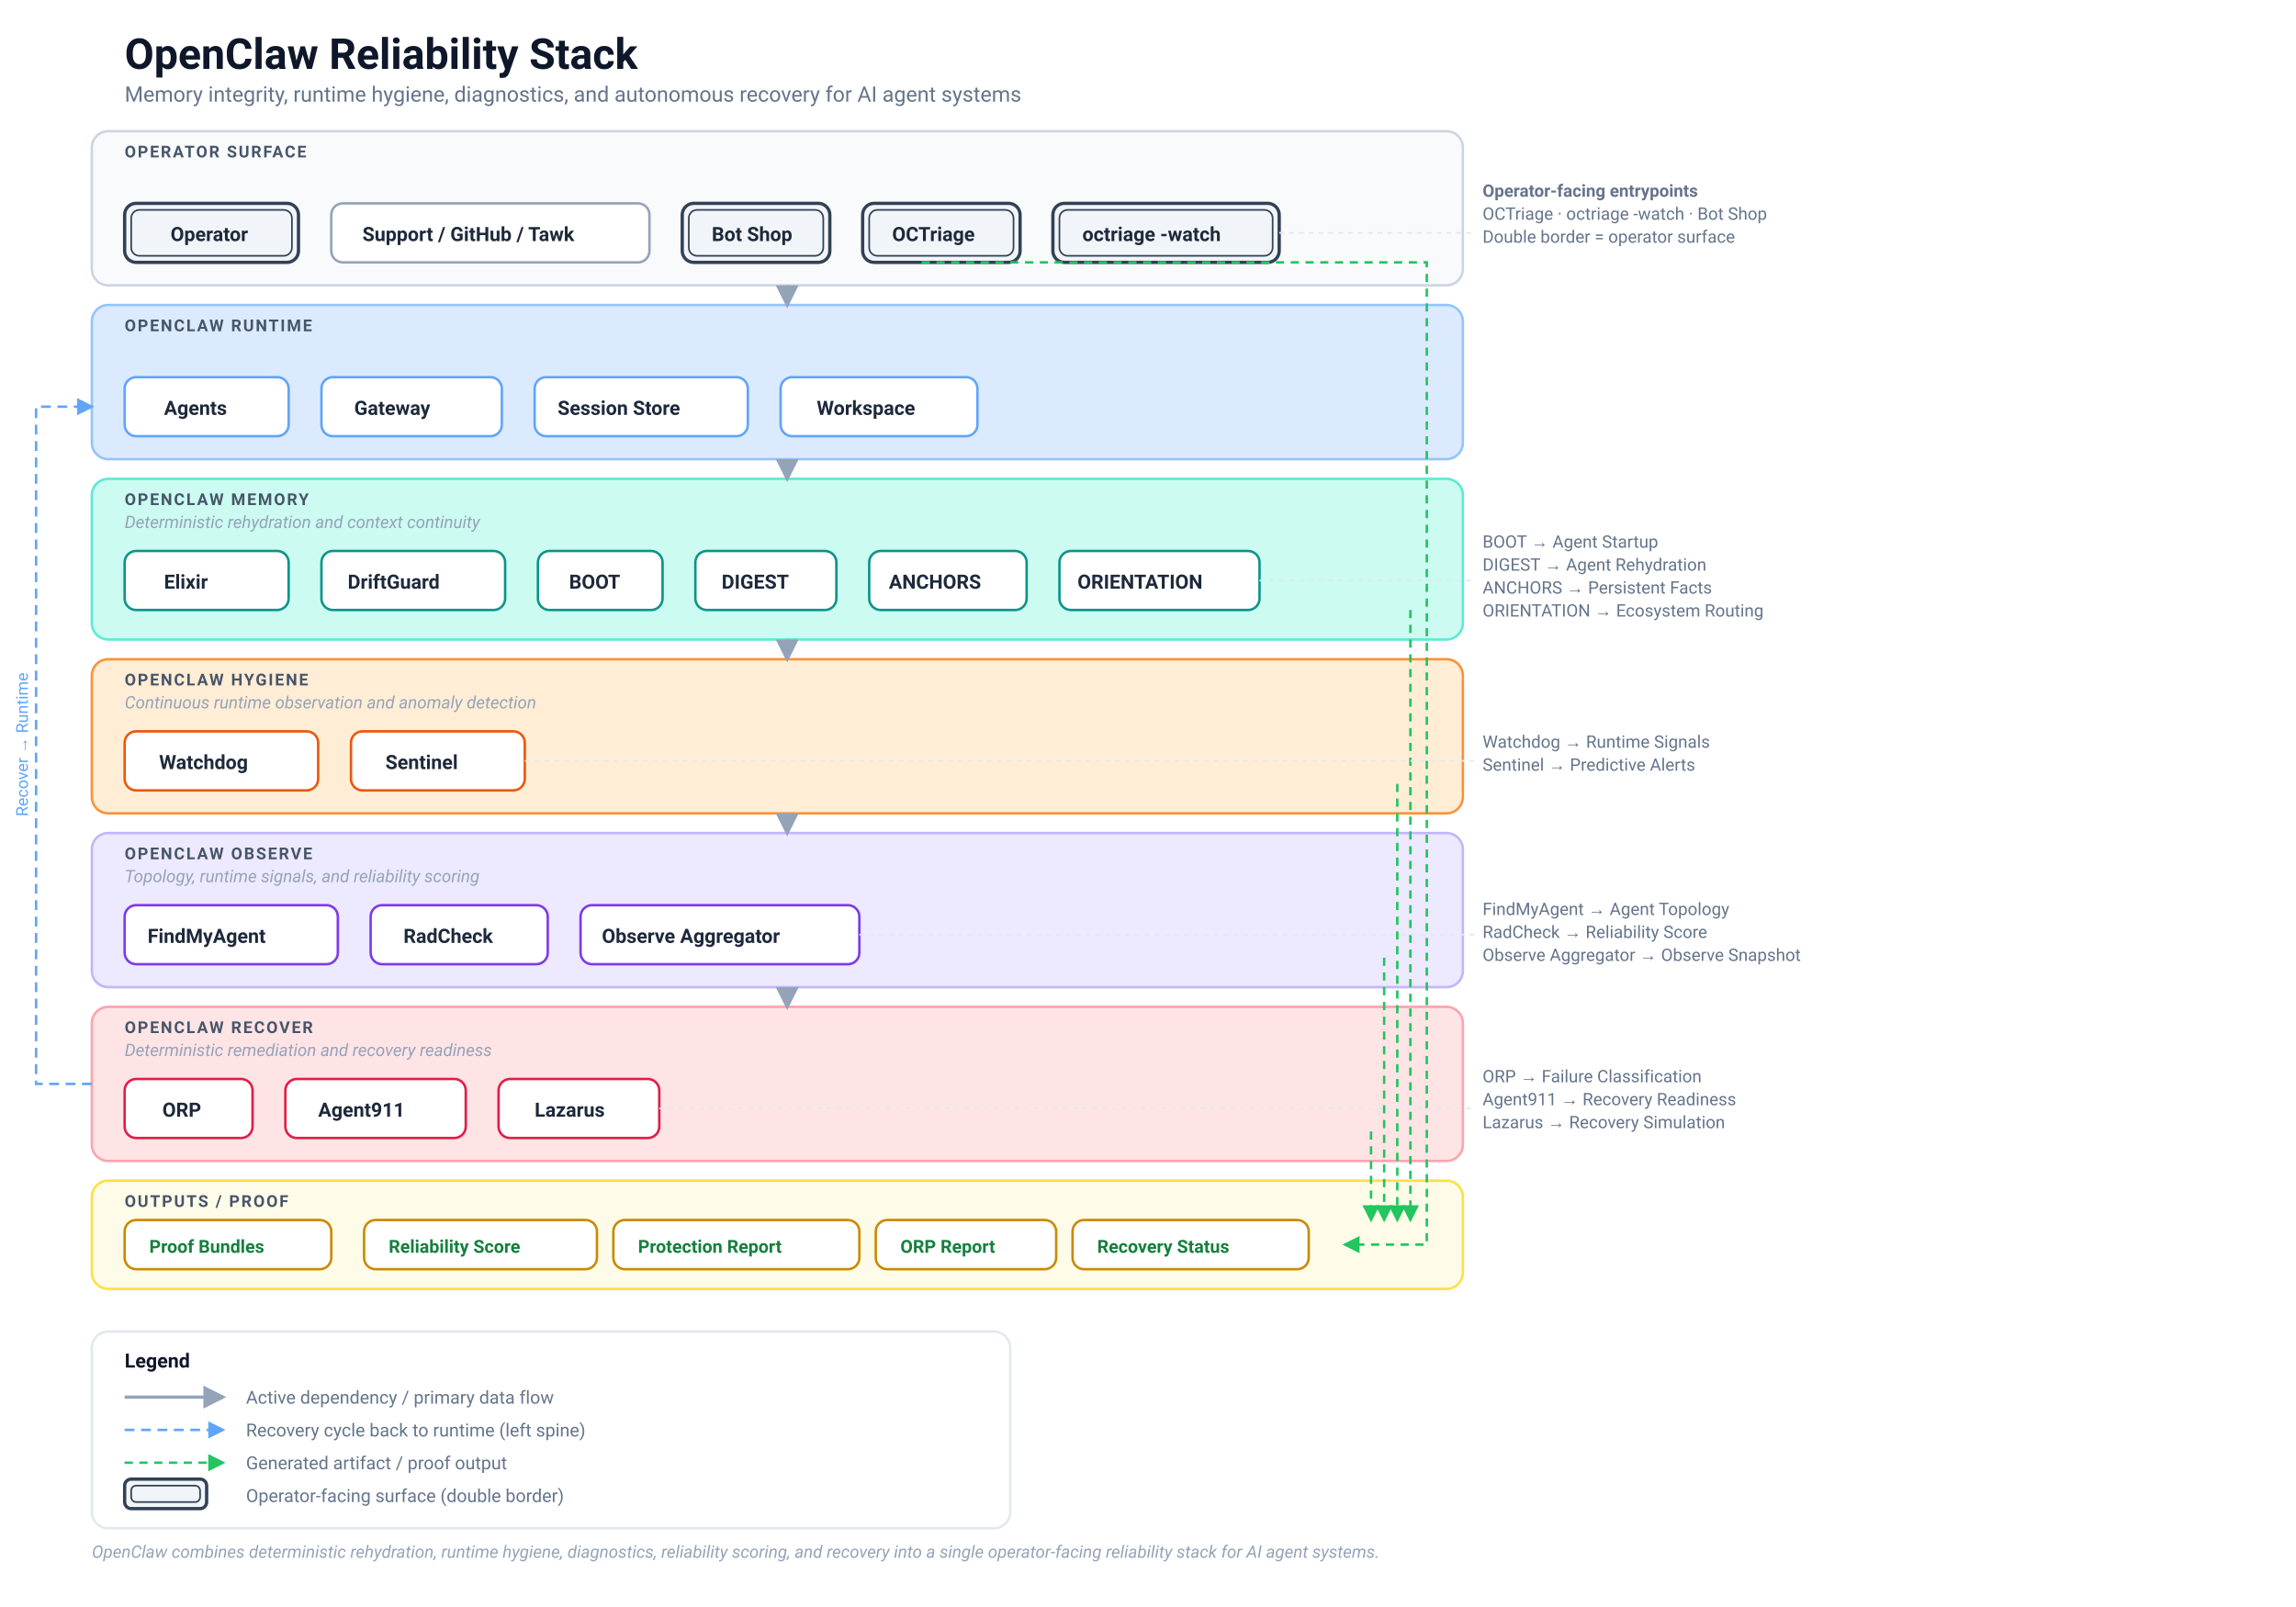
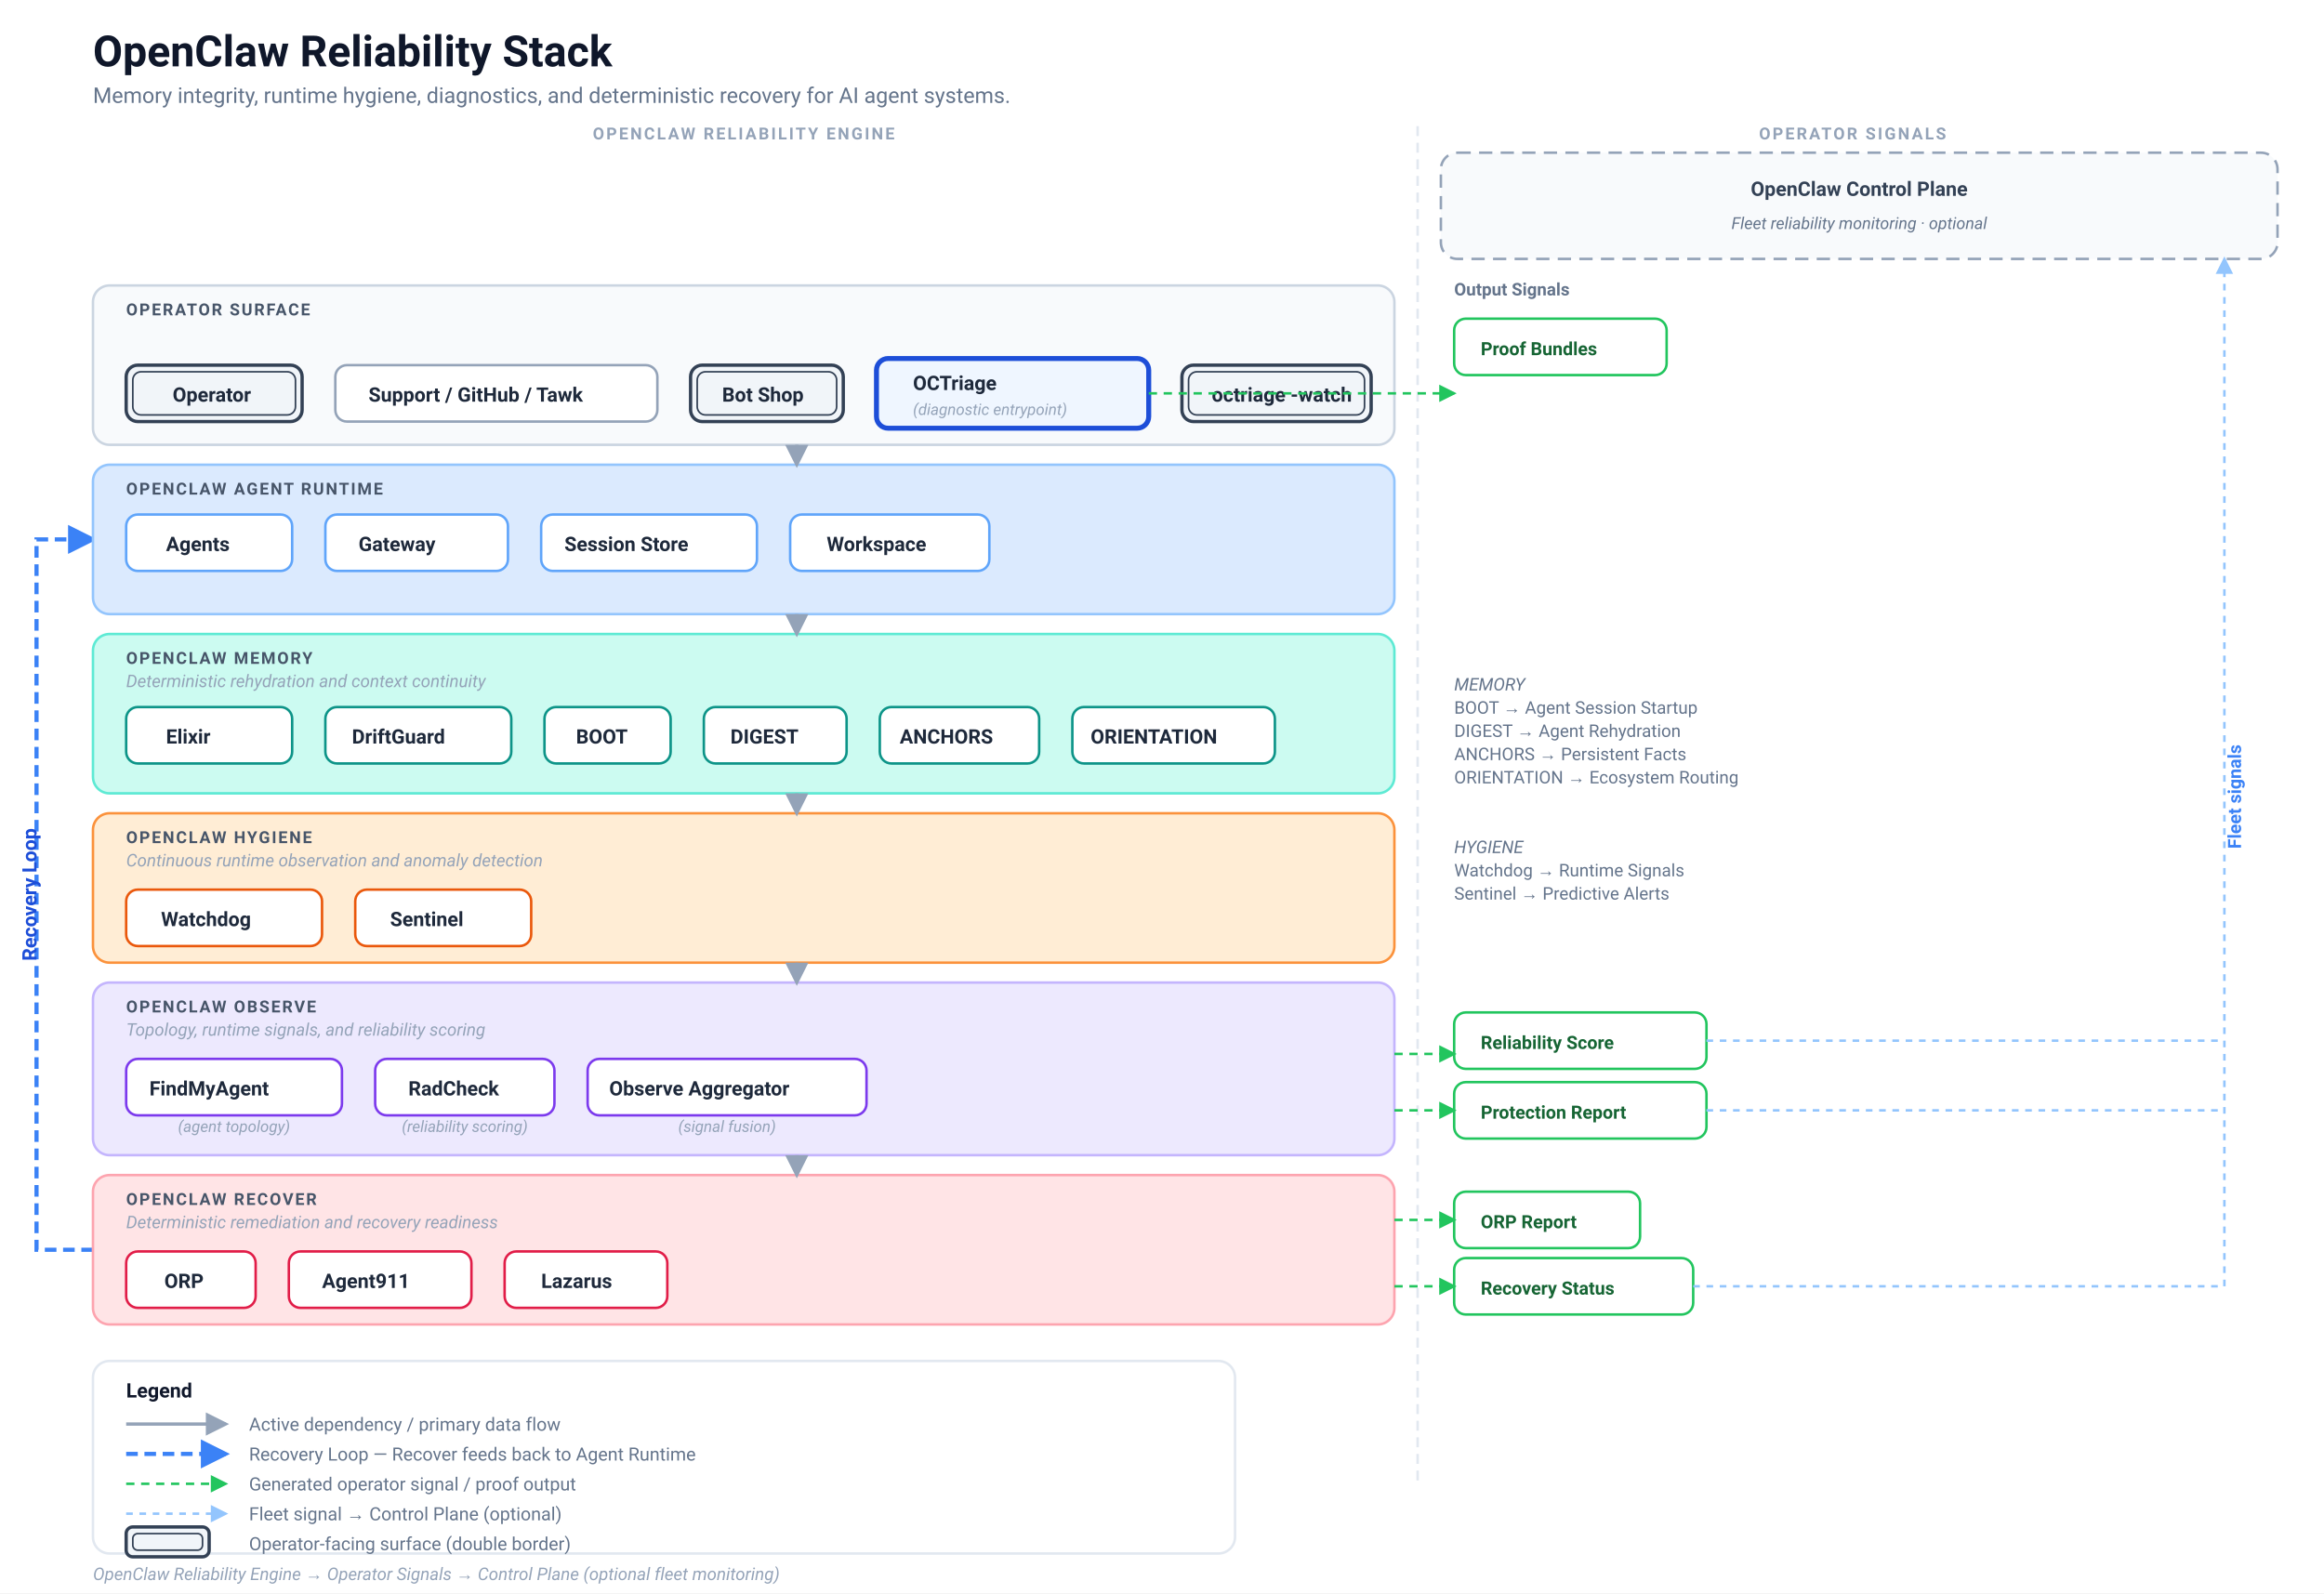
- <svg xmlns="http://www.w3.org/2000/svg" viewBox="0 0 1400 980" role="img" aria-labelledby="oc-title oc-desc">
+ <svg xmlns="http://www.w3.org/2000/svg" viewBox="0 0 1400 960" role="img" aria-labelledby="oc-title oc-desc">
  <defs>
    <style>
      text { font-family: -apple-system, BlinkMacSystemFont, "Segoe UI", Roboto, "Helvetica Neue", Arial, sans-serif; }
-       .t-title { font-size: 26px; font-weight: 700; fill: #0f172a; }
-       .t-sub   { font-size: 13px; fill: #64748b; }
-       .t-layer { font-size: 10px; font-weight: 700; letter-spacing: 0.1em; fill: #475569; }
-       .t-cap   { font-size: 10.5px; fill: #94a3b8; font-style: italic; }
-       .t-node  { font-size: 12px; font-weight: 600; fill: #1e293b; }
-       .t-ann   { font-size: 10.5px; fill: #64748b; }
-       .t-out   { font-size: 11px; font-weight: 600; fill: #15803d; }
-       .t-leg   { font-size: 11px; fill: #64748b; }
-       .t-cycle { font-size: 10px; fill: #60a5fa; }
-       .ann-ln  { stroke: #e2e8f0; stroke-width: 1; stroke-dasharray: 3 3; fill: none; }
+       .t-title  { font-size: 26px; font-weight: 700; fill: #0f172a; }
+       .t-sub    { font-size: 13px; fill: #64748b; }
+       .t-sec    { font-size: 10px; font-weight: 700; letter-spacing: 0.12em; fill: #94a3b8; }
+       .t-layer  { font-size: 10px; font-weight: 700; letter-spacing: 0.1em; fill: #475569; }
+       .t-cap    { font-size: 10.5px; fill: #94a3b8; font-style: italic; }
+       .t-node   { font-size: 12px; font-weight: 600; fill: #1e293b; }
+       .t-nsub   { font-size: 9.5px; fill: #94a3b8; font-style: italic; }
+       .t-ann    { font-size: 10.5px; fill: #64748b; }
+       .t-sig    { font-size: 11px; font-weight: 600; fill: #166534; }
+       .t-cp     { font-size: 12px; font-weight: 700; fill: #334155; }
+       .t-cpsub  { font-size: 10px; fill: #64748b; font-style: italic; }
+       .t-loop   { font-size: 9.5px; fill: #3b82f6; }
+       .t-leg    { font-size: 11px; fill: #64748b; }
      .n-entry       { fill: #f1f5f9; stroke: #334155; stroke-width: 2; }
      .n-entry-inner { fill: none;    stroke: #334155; stroke-width: 1; }
      .leg-bg { fill: #fff; stroke: #e2e8f0; stroke-width: 1.5; }
    </style>
    <marker id="mh-gray" markerWidth="7" markerHeight="7" refX="6" refY="3.5" orient="auto">
      <path d="M0,0 L7,3.5 L0,7z" fill="#94a3b8" />
    </marker>
    <marker id="mh-blue" markerWidth="7" markerHeight="7" refX="6" refY="3.5" orient="auto">
-       <path d="M0,0 L7,3.5 L0,7z" fill="#60a5fa" />
+       <path d="M0,0 L7,3.5 L0,7z" fill="#3b82f6" />
+     </marker>
+     <marker id="mh-lblue" markerWidth="7" markerHeight="7" refX="6" refY="3.5" orient="auto">
+       <path d="M0,0 L7,3.5 L0,7z" fill="#93c5fd" />
    </marker>
    <marker id="mh-green" markerWidth="7" markerHeight="7" refX="6" refY="3.5" orient="auto">
      <path d="M0,0 L7,3.5 L0,7z" fill="#22c55e" />
    </marker>
-     <marker id="mh-blue-l" markerWidth="7" markerHeight="7" refX="1" refY="3.5" orient="auto">
-       <path d="M7,0 L0,3.5 L7,7z" fill="#60a5fa" />
-     </marker>
  </defs>
-   <rect x="0" y="0" width="1400" height="980" fill="#ffffff" />
-   <text class="t-title" x="76" y="42">OpenClaw Reliability Stack</text>
-   <text class="t-sub" x="76" y="62">Memory integrity, runtime hygiene, diagnostics, and autonomous recovery for AI agent systems</text>
-   <rect x="56" y="80" width="836" height="94" rx="10" fill="#f8fafc" stroke="#cbd5e1" stroke-width="1.5" />
-   <text class="t-layer" x="76" y="96">OPERATOR SURFACE</text>
-   <rect class="n-entry" x="76" y="124" width="106" height="36" rx="7" />
-   <rect class="n-entry-inner" x="80" y="128" width="98" height="28" rx="5" />
-   <text class="t-node" x="104" y="147">Operator</text>
-   <rect x="202" y="124" width="194" height="36" rx="7" fill="#fff" stroke="#94a3b8" stroke-width="1.5" />
-   <text class="t-node" x="221" y="147">Support / GitHub / Tawk</text>
-   <rect class="n-entry" x="416" y="124" width="90" height="36" rx="7" />
-   <rect class="n-entry-inner" x="420" y="128" width="82" height="28" rx="5" />
-   <text class="t-node" x="434" y="147">Bot Shop</text>
-   <rect class="n-entry" x="526" y="124" width="96" height="36" rx="7" />
-   <rect class="n-entry-inner" x="530" y="128" width="88" height="28" rx="5" />
-   <text class="t-node" x="544" y="147">OCTriage</text>
-   <rect class="n-entry" x="642" y="124" width="138" height="36" rx="7" />
-   <rect class="n-entry-inner" x="646" y="128" width="130" height="28" rx="5" />
-   <text class="t-node" x="660" y="147">octriage -watch</text>
-   <rect x="56" y="186" width="836" height="94" rx="10" fill="#dbeafe" stroke="#93c5fd" stroke-width="1.5" />
-   <text class="t-layer" x="76" y="202">OPENCLAW RUNTIME</text>
-   <rect x="76" y="230" width="100" height="36" rx="7" fill="#fff" stroke="#60a5fa" stroke-width="1.5" />
-   <text class="t-node" x="100" y="253">Agents</text>
-   <rect x="196" y="230" width="110" height="36" rx="7" fill="#fff" stroke="#60a5fa" stroke-width="1.5" />
-   <text class="t-node" x="216" y="253">Gateway</text>
-   <rect x="326" y="230" width="130" height="36" rx="7" fill="#fff" stroke="#60a5fa" stroke-width="1.5" />
-   <text class="t-node" x="340" y="253">Session Store</text>
-   <rect x="476" y="230" width="120" height="36" rx="7" fill="#fff" stroke="#60a5fa" stroke-width="1.5" />
-   <text class="t-node" x="498" y="253">Workspace</text>
-   <rect x="56" y="292" width="836" height="98" rx="10" fill="#ccfbf1" stroke="#5eead4" stroke-width="1.5" />
-   <text class="t-layer" x="76" y="308">OPENCLAW MEMORY</text>
-   <text class="t-cap" x="76" y="322">Deterministic rehydration and context continuity</text>
-   <rect x="76" y="336" width="100" height="36" rx="7" fill="#fff" stroke="#0d9488" stroke-width="1.5" />
-   <text class="t-node" x="100" y="359">Elixir</text>
-   <rect x="196" y="336" width="112" height="36" rx="7" fill="#fff" stroke="#0d9488" stroke-width="1.5" />
-   <text class="t-node" x="212" y="359">DriftGuard</text>
-   <rect x="328" y="336" width="76" height="36" rx="7" fill="#fff" stroke="#0d9488" stroke-width="1.5" />
-   <text class="t-node" x="347" y="359">BOOT</text>
-   <rect x="424" y="336" width="86" height="36" rx="7" fill="#fff" stroke="#0d9488" stroke-width="1.5" />
-   <text class="t-node" x="440" y="359">DIGEST</text>
-   <rect x="530" y="336" width="96" height="36" rx="7" fill="#fff" stroke="#0d9488" stroke-width="1.5" />
-   <text class="t-node" x="542" y="359">ANCHORS</text>
-   <rect x="646" y="336" width="122" height="36" rx="7" fill="#fff" stroke="#0d9488" stroke-width="1.5" />
-   <text class="t-node" x="657" y="359">ORIENTATION</text>
-   <rect x="56" y="402" width="836" height="94" rx="10" fill="#ffedd5" stroke="#fb923c" stroke-width="1.5" />
-   <text class="t-layer" x="76" y="418">OPENCLAW HYGIENE</text>
-   <text class="t-cap" x="76" y="432">Continuous runtime observation and anomaly detection</text>
-   <rect x="76" y="446" width="118" height="36" rx="7" fill="#fff" stroke="#ea580c" stroke-width="1.5" />
-   <text class="t-node" x="97" y="469">Watchdog</text>
-   <rect x="214" y="446" width="106" height="36" rx="7" fill="#fff" stroke="#ea580c" stroke-width="1.5" />
-   <text class="t-node" x="235" y="469">Sentinel</text>
-   <rect x="56" y="508" width="836" height="94" rx="10" fill="#ede9fe" stroke="#c4b5fd" stroke-width="1.5" />
-   <text class="t-layer" x="76" y="524">OPENCLAW OBSERVE</text>
-   <text class="t-cap" x="76" y="538">Topology, runtime signals, and reliability scoring</text>
-   <rect x="76" y="552" width="130" height="36" rx="7" fill="#fff" stroke="#7c3aed" stroke-width="1.5" />
-   <text class="t-node" x="90" y="575">FindMyAgent</text>
-   <rect x="226" y="552" width="108" height="36" rx="7" fill="#fff" stroke="#7c3aed" stroke-width="1.5" />
-   <text class="t-node" x="246" y="575">RadCheck</text>
-   <rect x="354" y="552" width="170" height="36" rx="7" fill="#fff" stroke="#7c3aed" stroke-width="1.5" />
-   <text class="t-node" x="367" y="575">Observe Aggregator</text>
-   <rect x="56" y="614" width="836" height="94" rx="10" fill="#ffe4e6" stroke="#fda4af" stroke-width="1.5" />
-   <text class="t-layer" x="76" y="630">OPENCLAW RECOVER</text>
-   <text class="t-cap" x="76" y="644">Deterministic remediation and recovery readiness</text>
-   <rect x="76" y="658" width="78" height="36" rx="7" fill="#fff" stroke="#e11d48" stroke-width="1.5" />
-   <text class="t-node" x="99" y="681">ORP</text>
-   <rect x="174" y="658" width="110" height="36" rx="7" fill="#fff" stroke="#e11d48" stroke-width="1.5" />
-   <text class="t-node" x="194" y="681">Agent911</text>
-   <rect x="304" y="658" width="98" height="36" rx="7" fill="#fff" stroke="#e11d48" stroke-width="1.5" />
-   <text class="t-node" x="326" y="681">Lazarus</text>
-   <rect x="56" y="720" width="836" height="66" rx="10" fill="#fefce8" stroke="#fde047" stroke-width="1.5" />
-   <text class="t-layer" x="76" y="736">OUTPUTS / PROOF</text>
-   <rect x="76" y="744" width="126" height="30" rx="7" fill="#fff" stroke="#ca8a04" stroke-width="1.5" />
-   <text class="t-out" x="91" y="764">Proof Bundles</text>
-   <rect x="222" y="744" width="142" height="30" rx="7" fill="#fff" stroke="#ca8a04" stroke-width="1.5" />
-   <text class="t-out" x="237" y="764">Reliability Score</text>
-   <rect x="374" y="744" width="150" height="30" rx="7" fill="#fff" stroke="#ca8a04" stroke-width="1.5" />
-   <text class="t-out" x="389" y="764">Protection Report</text>
-   <rect x="534" y="744" width="110" height="30" rx="7" fill="#fff" stroke="#ca8a04" stroke-width="1.5" />
-   <text class="t-out" x="549" y="764">ORP Report</text>
-   <rect x="654" y="744" width="144" height="30" rx="7" fill="#fff" stroke="#ca8a04" stroke-width="1.5" />
-   <text class="t-out" x="669" y="764">Recovery Status</text>
-   <path d="M480,174 V186" stroke="#94a3b8" stroke-width="2" fill="none" marker-end="url(#mh-gray)" />
-   <path d="M480,280 V292" stroke="#94a3b8" stroke-width="2" fill="none" marker-end="url(#mh-gray)" />
-   <path d="M480,390 V402" stroke="#94a3b8" stroke-width="2" fill="none" marker-end="url(#mh-gray)" />
-   <path d="M480,496 V508" stroke="#94a3b8" stroke-width="2" fill="none" marker-end="url(#mh-gray)" />
-   <path d="M480,602 V614" stroke="#94a3b8" stroke-width="2" fill="none" marker-end="url(#mh-gray)" />
-   <path d="M56,661 H22 V248 H56" stroke="#60a5fa" stroke-width="1.5" stroke-dasharray="6 4" fill="none" marker-end="url(#mh-blue)" />
-   <text class="t-cycle" text-anchor="middle" transform="rotate(-90,13,454)" x="13" y="458">Recover → Runtime</text>
-   <path d="M860,372 V744" stroke="#22c55e" stroke-width="1.5" stroke-dasharray="5 4" fill="none" marker-end="url(#mh-green)" />
-   <path d="M852,478 V744" stroke="#22c55e" stroke-width="1.5" stroke-dasharray="5 4" fill="none" marker-end="url(#mh-green)" />
-   <path d="M844,584 V744" stroke="#22c55e" stroke-width="1.5" stroke-dasharray="5 4" fill="none" marker-end="url(#mh-green)" />
-   <path d="M836,690 V744" stroke="#22c55e" stroke-width="1.5" stroke-dasharray="5 4" fill="none" marker-end="url(#mh-green)" />
-   <path d="M562,160 H870 V759 H820" stroke="#22c55e" stroke-width="1.5" stroke-dasharray="5 4" fill="none" marker-end="url(#mh-green)" />
-   <line class="ann-ln" x1="780" y1="142" x2="900" y2="142" />
-   <text class="t-ann" x="904" y="120" font-weight="600" fill="#334155">Operator-facing entrypoints</text>
-   <text class="t-ann" x="904" y="134">OCTriage · octriage -watch · Bot Shop</text>
-   <text class="t-ann" x="904" y="148">Double border = operator surface</text>
-   <line class="ann-ln" x1="768" y1="354" x2="900" y2="354" />
-   <text class="t-ann" x="904" y="334">BOOT → Agent Startup</text>
-   <text class="t-ann" x="904" y="348">DIGEST → Agent Rehydration</text>
-   <text class="t-ann" x="904" y="362">ANCHORS → Persistent Facts</text>
-   <text class="t-ann" x="904" y="376">ORIENTATION → Ecosystem Routing</text>
-   <line class="ann-ln" x1="320" y1="464" x2="900" y2="464" />
-   <text class="t-ann" x="904" y="456">Watchdog → Runtime Signals</text>
-   <text class="t-ann" x="904" y="470">Sentinel → Predictive Alerts</text>
-   <line class="ann-ln" x1="524" y1="570" x2="900" y2="570" />
-   <text class="t-ann" x="904" y="558">FindMyAgent → Agent Topology</text>
-   <text class="t-ann" x="904" y="572">RadCheck → Reliability Score</text>
-   <text class="t-ann" x="904" y="586">Observe Aggregator → Observe Snapshot</text>
-   <line class="ann-ln" x1="402" y1="676" x2="900" y2="676" />
-   <text class="t-ann" x="904" y="660">ORP → Failure Classification</text>
-   <text class="t-ann" x="904" y="674">Agent911 → Recovery Readiness</text>
-   <text class="t-ann" x="904" y="688">Lazarus → Recovery Simulation</text>
-   <rect class="leg-bg" x="56" y="812" width="560" height="120" rx="10" />
-   <text x="76" y="834" style="font-size:12px;font-weight:700;fill:#0f172a;">Legend</text>
-   <line x1="76" y1="852" x2="136" y2="852" stroke="#94a3b8" stroke-width="2" marker-end="url(#mh-gray)" />
-   <text class="t-leg" x="150" y="856">Active dependency / primary data flow</text>
-   <line x1="76" y1="872" x2="136" y2="872" stroke="#60a5fa" stroke-width="1.5" stroke-dasharray="6 4" marker-end="url(#mh-blue)" />
-   <text class="t-leg" x="150" y="876">Recovery cycle back to runtime (left spine)</text>
-   <line x1="76" y1="892" x2="136" y2="892" stroke="#22c55e" stroke-width="1.5" stroke-dasharray="5 4" marker-end="url(#mh-green)" />
-   <text class="t-leg" x="150" y="896">Generated artifact / proof output</text>
-   <rect x="76" y="902" width="50" height="18" rx="4" fill="#f1f5f9" stroke="#334155" stroke-width="2" />
-   <rect x="80" y="906" width="42" height="10" rx="3" fill="none" stroke="#334155" stroke-width="1" />
-   <text class="t-leg" x="150" y="916">Operator-facing surface (double border)</text>
-   <text class="t-cap" x="56" y="950">OpenClaw combines deterministic rehydration, runtime hygiene, diagnostics, reliability scoring, and recovery into a single operator-facing reliability stack for AI agent systems.</text>
+   <rect x="0" y="0" width="1400" height="960" fill="#ffffff" />
+   <text class="t-title" x="56" y="40">OpenClaw Reliability Stack</text>
+   <text class="t-sub" x="56" y="62">Memory integrity, runtime hygiene, diagnostics, and deterministic recovery for AI agent systems.</text>
+   <text class="t-sec" x="448" y="84" text-anchor="middle">OPENCLAW RELIABILITY ENGINE</text>
+   <text class="t-sec" x="1116" y="84" text-anchor="middle">OPERATOR SIGNALS</text>
+   <line x1="854" y1="76" x2="854" y2="892" stroke="#e2e8f0" stroke-width="1.5" stroke-dasharray="6 4" />
+   <rect x="868" y="92" width="504" height="64" rx="10" fill="#f8fafc" stroke="#94a3b8" stroke-width="1.5" stroke-dasharray="8 5" />
+   <text class="t-cp" x="1120" y="118" text-anchor="middle">OpenClaw Control Plane</text>
+   <text class="t-cpsub" x="1120" y="138" text-anchor="middle">Fleet reliability monitoring · optional</text>
+   <path d="M56,753 H22 V325 H56" stroke="#3b82f6" stroke-width="2.5" stroke-dasharray="7 4" fill="none" marker-end="url(#mh-blue)" />
+   <text text-anchor="middle" font-size="12px" font-weight="700" fill="#1d4ed8" transform="rotate(-90,18,539)" x="18" y="543">Recovery Loop</text>
+   <rect x="56" y="172" width="784" height="96" rx="10" fill="#f8fafc" stroke="#cbd5e1" stroke-width="1.5" />
+   <text class="t-layer" x="76" y="190">OPERATOR SURFACE</text>
+   <rect class="n-entry" x="76" y="220" width="106" height="34" rx="7" />
+   <rect class="n-entry-inner" x="80" y="224" width="98" height="26" rx="5" />
+   <text class="t-node" x="104" y="242">Operator</text>
+   <rect x="202" y="220" width="194" height="34" rx="7" fill="#fff" stroke="#94a3b8" stroke-width="1.5" />
+   <text class="t-node" x="222" y="242">Support / GitHub / Tawk</text>
+   <rect class="n-entry" x="416" y="220" width="92" height="34" rx="7" />
+   <rect class="n-entry-inner" x="420" y="224" width="84" height="26" rx="5" />
+   <text class="t-node" x="435" y="242">Bot Shop</text>
+   <rect x="528" y="216" width="164" height="42" rx="7" fill="#eff6ff" stroke="#1d4ed8" stroke-width="3" />
+   <text class="t-node" x="550" y="235" fill="#1d4ed8">OCTriage</text>
+   <text class="t-nsub" x="550" y="250" fill="#3b82f6">(diagnostic entrypoint)</text>
+   <rect class="n-entry" x="712" y="220" width="114" height="34" rx="7" />
+   <rect class="n-entry-inner" x="716" y="224" width="106" height="26" rx="5" />
+   <text class="t-node" x="730" y="242">octriage -watch</text>
+   <rect x="56" y="280" width="784" height="90" rx="10" fill="#dbeafe" stroke="#93c5fd" stroke-width="1.5" />
+   <text class="t-layer" x="76" y="298">OPENCLAW AGENT RUNTIME</text>
+   <rect x="76" y="310" width="100" height="34" rx="7" fill="#fff" stroke="#60a5fa" stroke-width="1.5" />
+   <text class="t-node" x="100" y="332">Agents</text>
+   <rect x="196" y="310" width="110" height="34" rx="7" fill="#fff" stroke="#60a5fa" stroke-width="1.5" />
+   <text class="t-node" x="216" y="332">Gateway</text>
+   <rect x="326" y="310" width="130" height="34" rx="7" fill="#fff" stroke="#60a5fa" stroke-width="1.5" />
+   <text class="t-node" x="340" y="332">Session Store</text>
+   <rect x="476" y="310" width="120" height="34" rx="7" fill="#fff" stroke="#60a5fa" stroke-width="1.5" />
+   <text class="t-node" x="498" y="332">Workspace</text>
+   <rect x="56" y="382" width="784" height="96" rx="10" fill="#ccfbf1" stroke="#5eead4" stroke-width="1.5" />
+   <text class="t-layer" x="76" y="400">OPENCLAW MEMORY</text>
+   <text class="t-cap" x="76" y="414">Deterministic rehydration and context continuity</text>
+   <rect x="76" y="426" width="100" height="34" rx="7" fill="#fff" stroke="#0d9488" stroke-width="1.5" />
+   <text class="t-node" x="100" y="448">Elixir</text>
+   <rect x="196" y="426" width="112" height="34" rx="7" fill="#fff" stroke="#0d9488" stroke-width="1.5" />
+   <text class="t-node" x="212" y="448">DriftGuard</text>
+   <rect x="328" y="426" width="76" height="34" rx="7" fill="#fff" stroke="#0d9488" stroke-width="1.5" />
+   <text class="t-node" x="347" y="448">BOOT</text>
+   <rect x="424" y="426" width="86" height="34" rx="7" fill="#fff" stroke="#0d9488" stroke-width="1.5" />
+   <text class="t-node" x="440" y="448">DIGEST</text>
+   <rect x="530" y="426" width="96" height="34" rx="7" fill="#fff" stroke="#0d9488" stroke-width="1.5" />
+   <text class="t-node" x="542" y="448">ANCHORS</text>
+   <rect x="646" y="426" width="122" height="34" rx="7" fill="#fff" stroke="#0d9488" stroke-width="1.5" />
+   <text class="t-node" x="657" y="448">ORIENTATION</text>
+   <rect x="56" y="490" width="784" height="90" rx="10" fill="#ffedd5" stroke="#fb923c" stroke-width="1.5" />
+   <text class="t-layer" x="76" y="508">OPENCLAW HYGIENE</text>
+   <text class="t-cap" x="76" y="522">Continuous runtime observation and anomaly detection</text>
+   <rect x="76" y="536" width="118" height="34" rx="7" fill="#fff" stroke="#ea580c" stroke-width="1.5" />
+   <text class="t-node" x="97" y="558">Watchdog</text>
+   <rect x="214" y="536" width="106" height="34" rx="7" fill="#fff" stroke="#ea580c" stroke-width="1.5" />
+   <text class="t-node" x="235" y="558">Sentinel</text>
+   <rect x="56" y="592" width="784" height="104" rx="10" fill="#ede9fe" stroke="#c4b5fd" stroke-width="1.5" />
+   <text class="t-layer" x="76" y="610">OPENCLAW OBSERVE</text>
+   <text class="t-cap" x="76" y="624">Topology, runtime signals, and reliability scoring</text>
+   <rect x="76" y="638" width="130" height="34" rx="7" fill="#fff" stroke="#7c3aed" stroke-width="1.5" />
+   <text class="t-node" x="90" y="660">FindMyAgent</text>
+   <text class="t-nsub" text-anchor="middle" x="141" y="682">(agent topology)</text>
+   <rect x="226" y="638" width="108" height="34" rx="7" fill="#fff" stroke="#7c3aed" stroke-width="1.5" />
+   <text class="t-node" x="246" y="660">RadCheck</text>
+   <text class="t-nsub" text-anchor="middle" x="280" y="682">(reliability scoring)</text>
+   <rect x="354" y="638" width="168" height="34" rx="7" fill="#fff" stroke="#7c3aed" stroke-width="1.5" />
+   <text class="t-node" x="367" y="660">Observe Aggregator</text>
+   <text class="t-nsub" text-anchor="middle" x="438" y="682">(signal fusion)</text>
+   <rect x="56" y="708" width="784" height="90" rx="10" fill="#ffe4e6" stroke="#fda4af" stroke-width="1.5" />
+   <text class="t-layer" x="76" y="726">OPENCLAW RECOVER</text>
+   <text class="t-cap" x="76" y="740">Deterministic remediation and recovery readiness</text>
+   <rect x="76" y="754" width="78" height="34" rx="7" fill="#fff" stroke="#e11d48" stroke-width="1.5" />
+   <text class="t-node" x="99" y="776">ORP</text>
+   <rect x="174" y="754" width="110" height="34" rx="7" fill="#fff" stroke="#e11d48" stroke-width="1.5" />
+   <text class="t-node" x="194" y="776">Agent911</text>
+   <rect x="304" y="754" width="98" height="34" rx="7" fill="#fff" stroke="#e11d48" stroke-width="1.5" />
+   <text class="t-node" x="326" y="776">Lazarus</text>
+   <path d="M480,268 V280" stroke="#94a3b8" stroke-width="2" fill="none" marker-end="url(#mh-gray)" />
+   <path d="M480,370 V382" stroke="#94a3b8" stroke-width="2" fill="none" marker-end="url(#mh-gray)" />
+   <path d="M480,478 V490" stroke="#94a3b8" stroke-width="2" fill="none" marker-end="url(#mh-gray)" />
+   <path d="M480,580 V592" stroke="#94a3b8" stroke-width="2" fill="none" marker-end="url(#mh-gray)" />
+   <path d="M480,696 V708" stroke="#94a3b8" stroke-width="2" fill="none" marker-end="url(#mh-gray)" />
+   <text class="t-ann" x="876" y="178" font-weight="700" fill="#334155">Output Signals</text>
+   <rect x="876" y="192" width="128" height="34" rx="7" fill="#fff" stroke="#22c55e" stroke-width="1.5" />
+   <text class="t-sig" x="892" y="214">Proof Bundles</text>
+   <text class="t-ann" x="876" y="416" fill="#94a3b8" font-style="italic" font-size="9.5">MEMORY</text>
+   <text class="t-ann" x="876" y="430">BOOT → Agent Session Startup</text>
+   <text class="t-ann" x="876" y="444">DIGEST → Agent Rehydration</text>
+   <text class="t-ann" x="876" y="458">ANCHORS → Persistent Facts</text>
+   <text class="t-ann" x="876" y="472">ORIENTATION → Ecosystem Routing</text>
+   <text class="t-ann" x="876" y="514" fill="#94a3b8" font-style="italic" font-size="9.5">HYGIENE</text>
+   <text class="t-ann" x="876" y="528">Watchdog → Runtime Signals</text>
+   <text class="t-ann" x="876" y="542">Sentinel → Predictive Alerts</text>
+   <rect x="876" y="610" width="152" height="34" rx="7" fill="#fff" stroke="#22c55e" stroke-width="1.5" />
+   <text class="t-sig" x="892" y="632">Reliability Score</text>
+   <rect x="876" y="652" width="152" height="34" rx="7" fill="#fff" stroke="#22c55e" stroke-width="1.5" />
+   <text class="t-sig" x="892" y="674">Protection Report</text>
+   <rect x="876" y="718" width="112" height="34" rx="7" fill="#fff" stroke="#22c55e" stroke-width="1.5" />
+   <text class="t-sig" x="892" y="740">ORP Report</text>
+   <rect x="876" y="758" width="144" height="34" rx="7" fill="#fff" stroke="#22c55e" stroke-width="1.5" />
+   <text class="t-sig" x="892" y="780">Recovery Status</text>
+   <path d="M692,237 H876" stroke="#22c55e" stroke-width="1.5" stroke-dasharray="5 4" fill="none" marker-end="url(#mh-green)" />
+   <path d="M840,635 H876" stroke="#22c55e" stroke-width="1.5" stroke-dasharray="5 4" fill="none" marker-end="url(#mh-green)" />
+   <path d="M840,669 H876" stroke="#22c55e" stroke-width="1.5" stroke-dasharray="5 4" fill="none" marker-end="url(#mh-green)" />
+   <path d="M840,735 H876" stroke="#22c55e" stroke-width="1.5" stroke-dasharray="5 4" fill="none" marker-end="url(#mh-green)" />
+   <path d="M840,775 H876" stroke="#22c55e" stroke-width="1.5" stroke-dasharray="5 4" fill="none" marker-end="url(#mh-green)" />
+   <path d="M1028,627 H1340" stroke="#93c5fd" stroke-width="1.5" stroke-dasharray="4 4" fill="none" />
+   <path d="M1028,669 H1340" stroke="#93c5fd" stroke-width="1.5" stroke-dasharray="4 4" fill="none" />
+   <path d="M1020,775 H1340" stroke="#93c5fd" stroke-width="1.5" stroke-dasharray="4 4" fill="none" />
+   <path d="M1340,775 V156" stroke="#93c5fd" stroke-width="1.5" stroke-dasharray="4 4" fill="none" marker-end="url(#mh-lblue)" />
+   <text font-size="11px" font-weight="700" fill="#3b82f6" text-anchor="middle" transform="rotate(-90,1346,480)" x="1346" y="484">Fleet signals</text>
+   <rect class="leg-bg" x="56" y="820" width="688" height="116" rx="10" />
+   <text x="76" y="842" style="font-size:12px;font-weight:700;fill:#0f172a;">Legend</text>
+   <line x1="76" y1="858" x2="136" y2="858" stroke="#94a3b8" stroke-width="2" marker-end="url(#mh-gray)" />
+   <text class="t-leg" x="150" y="862">Active dependency / primary data flow</text>
+   <line x1="76" y1="876" x2="136" y2="876" stroke="#3b82f6" stroke-width="2.5" stroke-dasharray="7 4" marker-end="url(#mh-blue)" />
+   <text class="t-leg" x="150" y="880">Recovery Loop — Recover feeds back to Agent Runtime</text>
+   <line x1="76" y1="894" x2="136" y2="894" stroke="#22c55e" stroke-width="1.5" stroke-dasharray="5 4" marker-end="url(#mh-green)" />
+   <text class="t-leg" x="150" y="898">Generated operator signal / proof output</text>
+   <line x1="76" y1="912" x2="136" y2="912" stroke="#93c5fd" stroke-width="1.5" stroke-dasharray="4 4" marker-end="url(#mh-lblue)" />
+   <text class="t-leg" x="150" y="916">Fleet signal → Control Plane (optional)</text>
+   <rect x="76" y="920" width="50" height="18" rx="4" fill="#f1f5f9" stroke="#334155" stroke-width="2" />
+   <rect x="80" y="924" width="42" height="10" rx="3" fill="none" stroke="#334155" stroke-width="1" />
+   <text class="t-leg" x="150" y="934">Operator-facing surface (double border)</text>
+   <text class="t-cap" x="56" y="952">
+     OpenClaw Reliability Engine → Operator Signals → Control Plane (optional fleet monitoring)
+   </text>
</svg>
